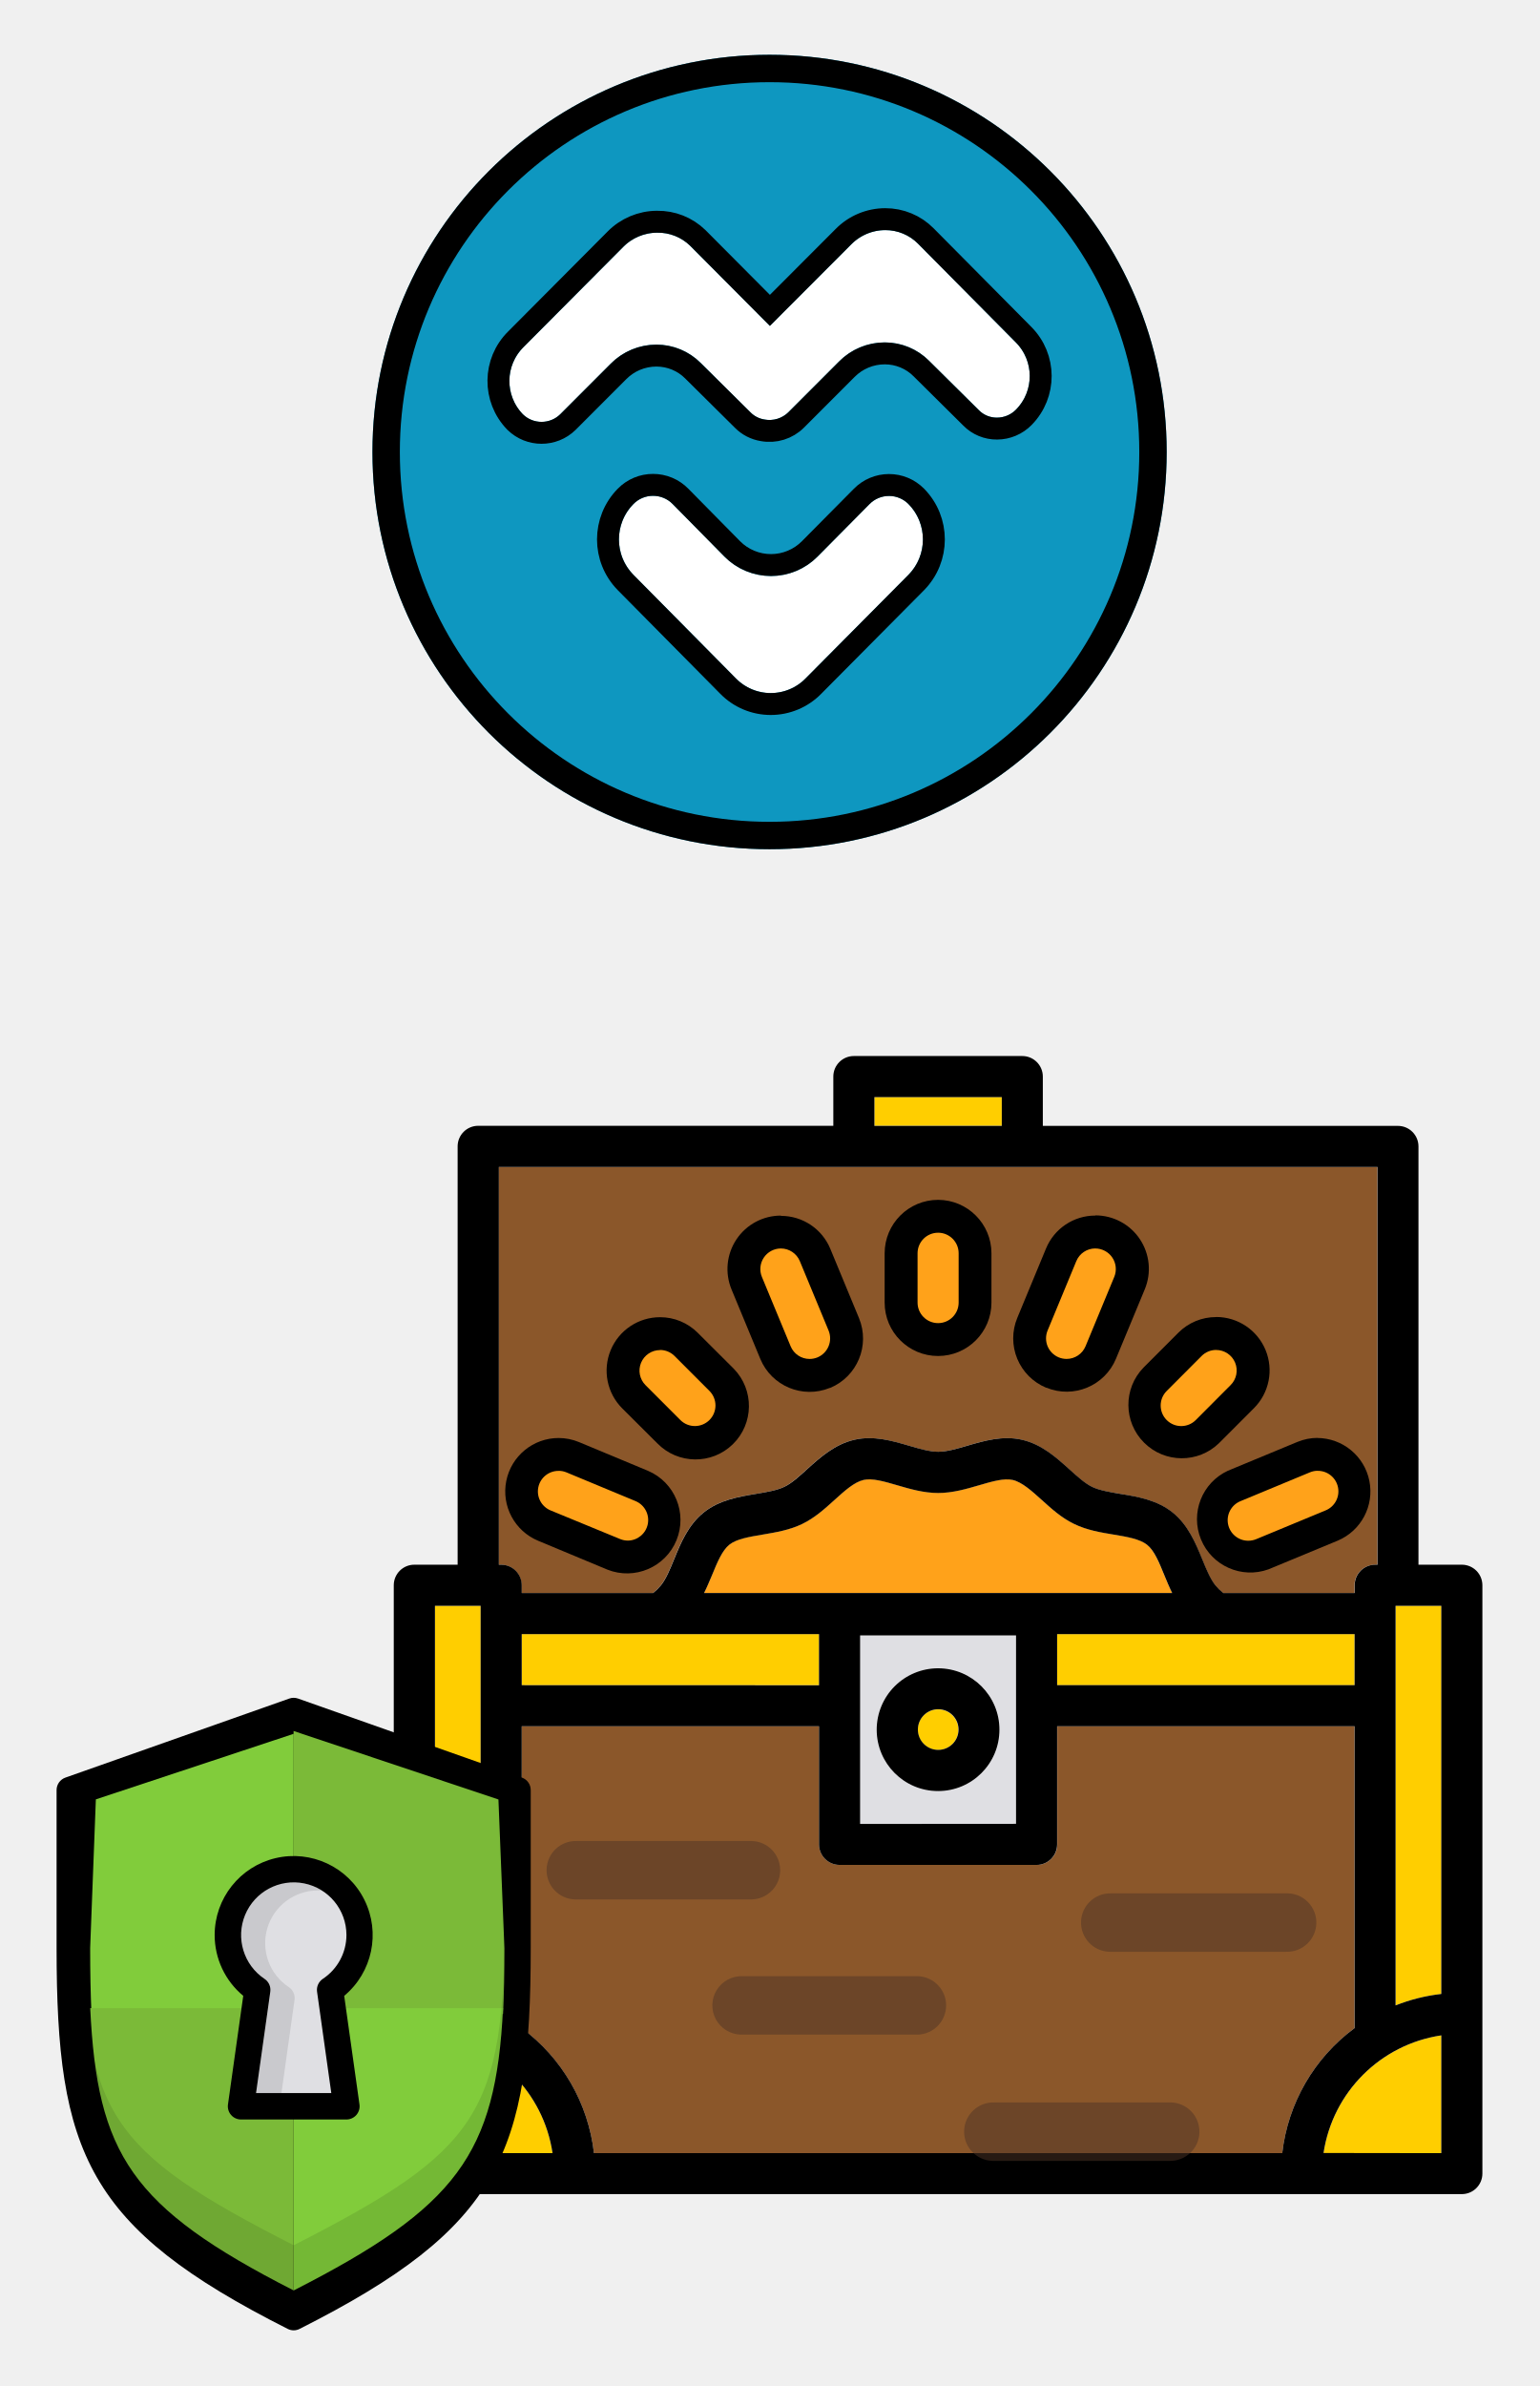
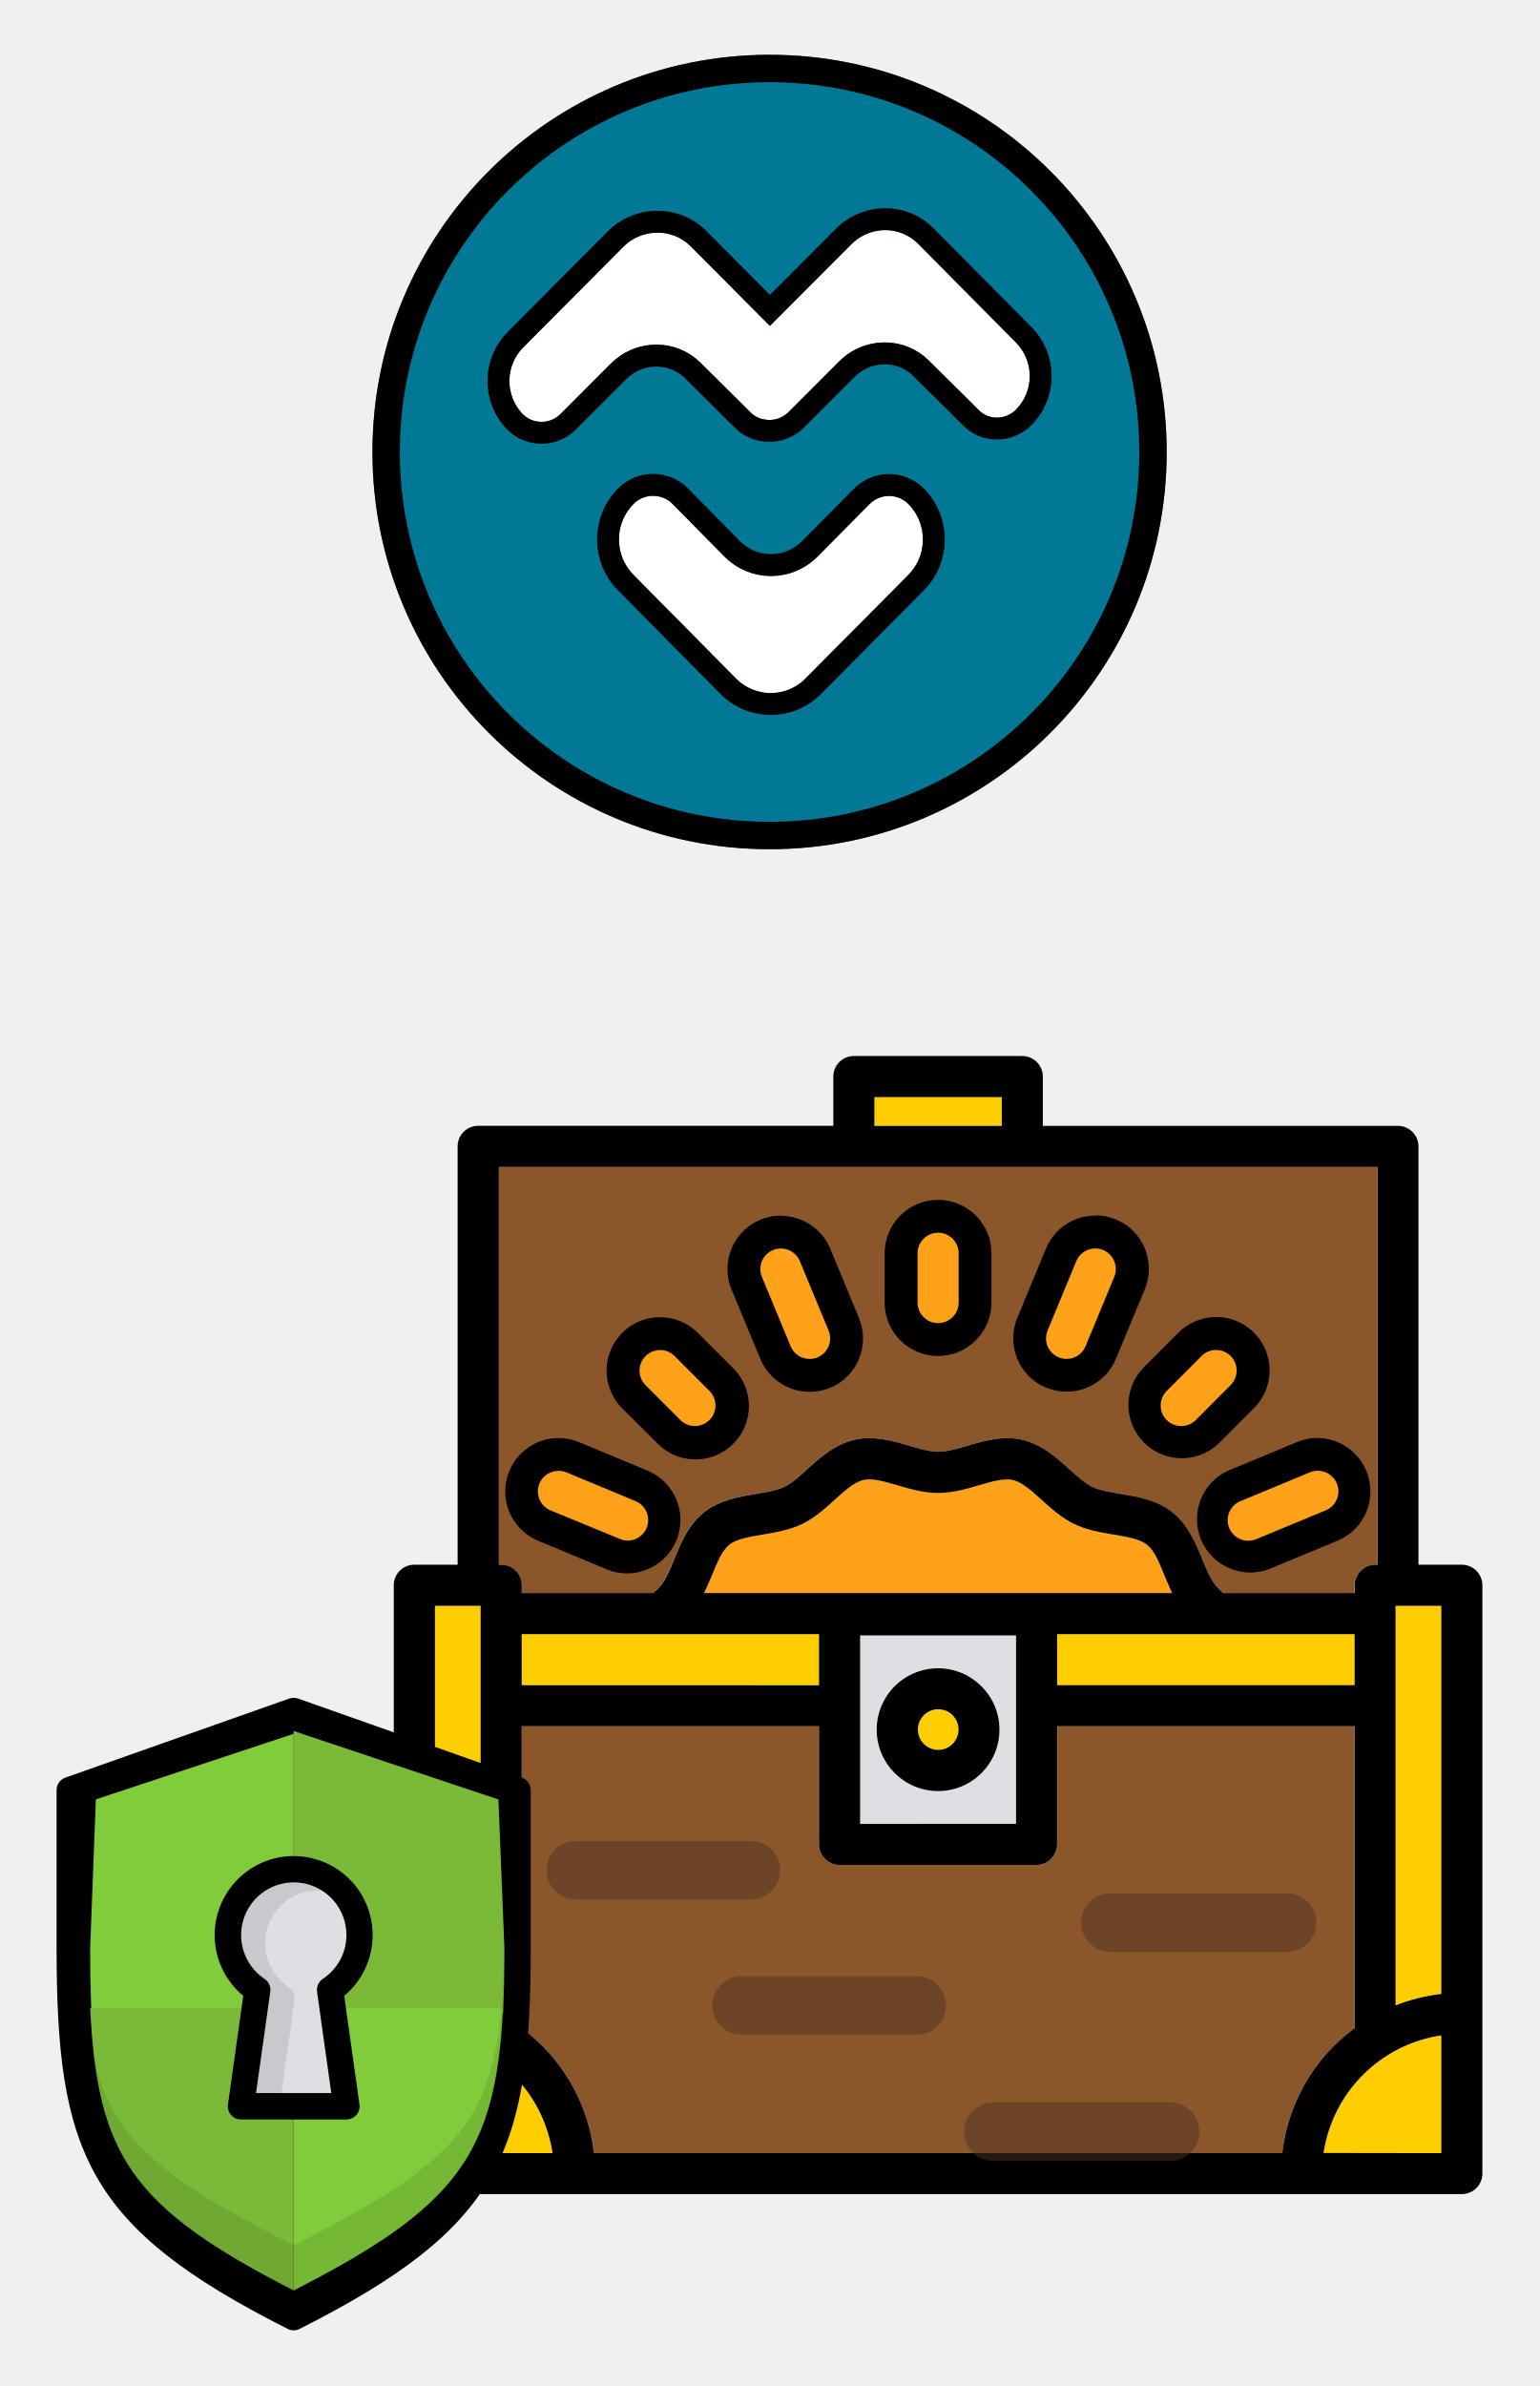
<svg xmlns="http://www.w3.org/2000/svg" xmlns:xlink="http://www.w3.org/1999/xlink" width="562px" height="871px" viewBox="0 0 562 871" version="1.1">
  <defs>
    <circle id="path-1" cx="145" cy="145" r="145" />
    <path d="M188.616,161.046 C185.929,161.042 183.356,162.121 181.479,164.038 L162.524,183.171 C158.038,187.713 151.914,190.27 145.523,190.27 C139.131,190.27 133.007,187.713 128.522,183.171 L109.612,163.993 C107.735,162.076 105.161,160.996 102.475,161 C99.773,160.984 97.181,162.064 95.293,163.993 C88.236,171.169 88.236,182.66 95.293,189.836 L132.704,227.65 C136.05,231.072 140.64,233.001 145.432,233 C150.224,233.001 154.814,231.072 158.16,227.65 L195.707,189.836 C202.764,182.66 202.764,171.169 195.707,163.993 C193.834,162.103 191.28,161.042 188.616,161.046 Z" id="path-2" />
    <path d="M199.199,68.951 C196.053,65.773 191.747,63.988 187.256,64 C182.568,64.007 178.081,65.89 174.813,69.221 L145.114,98.969 L115.96,69.671 C112.766,66.564 108.446,64.861 103.972,64.945 C99.284,64.952 94.797,66.835 91.529,70.166 L55.2,106.665 C48.374,113.416 48.253,124.34 54.928,131.238 C58.709,134.921 64.77,134.921 68.551,131.238 L86.988,112.786 C91.382,108.324 97.408,105.808 103.699,105.81 C109.776,105.811 115.6,108.226 119.866,112.516 L138.03,130.518 C139.397,131.909 141.181,132.825 143.116,133.128 C146.324,133.746 149.63,132.732 151.926,130.428 L170.363,111.976 C174.757,107.513 180.783,104.998 187.074,105 C193.151,105.001 198.974,107.416 203.24,111.706 L221.405,129.708 C223.14,131.487 225.538,132.48 228.035,132.453 C230.654,132.446 233.159,131.391 234.983,129.528 C241.708,122.678 241.667,111.755 234.892,104.955 L199.199,68.951 Z" id="path-3" />
  </defs>
  <g id="Page-1" stroke="none" stroke-width="1" fill="none" fill-rule="evenodd">
    <g id="Artboard" fill-rule="nonzero">
      <g id="slide-01" transform="translate(20, 20)">
        <rect id="Rectangle-path" fill="#FFCE00" x="299.29" y="380.47" width="46.5" height="10.5" />
        <path d="M482.94,406 L482.94,551.19 L482.08,551.19 C477.938,551.19 474.58,554.548 474.58,558.69 L474.58,561.52 L426.58,561.52 C425.533,560.68 424.574,559.735 423.72,558.7 C421.85,556.36 420.43,552.88 418.92,549.2 C416.51,543.32 413.79,536.66 408.08,532.1 C402.37,527.54 395.32,526.39 389.08,525.35 C385.14,524.69 381.42,524.07 378.69,522.76 C375.96,521.45 373.32,519 370.41,516.37 C365.66,512.08 360.28,507.21 353.05,505.57 C346.05,503.98 339.24,505.98 333.21,507.74 C329.32,508.88 325.64,509.96 322.51,509.96 C319.38,509.96 315.7,508.88 311.8,507.74 C305.8,505.98 298.94,503.98 291.97,505.57 C284.74,507.21 279.35,512.08 274.61,516.37 C271.7,519 268.95,521.49 266.33,522.76 C263.71,524.03 259.87,524.69 255.93,525.35 C249.68,526.35 242.6,527.57 236.93,532.1 C231.26,536.63 228.5,543.32 226.09,549.2 C224.59,552.88 223.16,556.36 221.29,558.71 C220.435,559.742 219.477,560.683 218.43,561.52 L170.43,561.52 L170.43,558.69 C170.43,554.548 167.072,551.19 162.93,551.19 L162.07,551.19 L162.07,406 L482.94,406 Z M464,531.38 C467.764,529.758 469.532,525.418 467.974,521.628 C466.416,517.837 462.106,515.996 458.29,517.49 L432.93,528 C429.663,529.391 427.819,532.884 428.513,536.366 C429.207,539.849 432.249,542.367 435.8,542.4 C436.784,542.396 437.759,542.203 438.67,541.83 L464,531.38 Z M429.37,485.63 C431.313,483.771 432.112,481.013 431.463,478.403 C430.815,475.794 428.819,473.73 426.232,472.996 C423.645,472.262 420.862,472.97 418.94,474.85 L418.76,475.03 L406,487.77 C403.07,490.7 403.07,495.45 406,498.38 C408.93,501.31 413.68,501.31 416.61,498.38 L429.37,485.63 Z M386.88,446.15 C388.473,442.317 386.658,437.918 382.825,436.325 C378.992,434.732 374.593,436.547 373,440.38 L362.52,465.7 C361.759,467.538 361.759,469.603 362.52,471.441 C363.281,473.279 364.742,474.739 366.58,475.5 C367.488,475.872 368.459,476.065 369.44,476.07 C372.477,476.072 375.215,474.244 376.38,471.44 L386.88,446.15 Z M330,455.5 L330,437.5 C330,433.358 326.642,430 322.5,430 C318.358,430 315,433.358 315,437.5 L315,455.5 C315,459.642 318.358,463 322.5,463 C326.642,463 330,459.642 330,455.5 Z M278.46,475.5 C282.279,473.907 284.094,469.527 282.52,465.7 L272.03,440.38 C271.005,437.904 268.736,436.163 266.08,435.813 C263.423,435.463 260.781,436.558 259.15,438.683 C257.518,440.809 257.145,443.644 258.17,446.12 L268.66,471.44 C269.819,474.245 272.555,476.073 275.59,476.07 C276.574,476.066 277.549,475.873 278.46,475.5 Z M239.01,498.38 C241.933,495.455 241.933,490.715 239.01,487.79 L226.28,475 C224.419,473.073 221.67,472.285 219.071,472.933 C216.471,473.581 214.414,475.567 213.676,478.143 C212.937,480.718 213.629,483.493 215.49,485.42 L215.67,485.6 L228.44,498.38 C229.847,499.788 231.755,500.578 233.745,500.578 C235.735,500.578 237.643,499.788 239.05,498.38 L239.01,498.38 Z M216.17,537.78 C217.75,533.953 215.933,529.569 212.11,527.98 L186.79,517.49 C184.309,516.465 181.469,516.841 179.34,518.477 C177.212,520.113 176.118,522.761 176.47,525.422 C176.823,528.083 178.569,530.355 181.05,531.38 L206.37,541.87 C207.285,542.223 208.259,542.396 209.24,542.38 C212.28,542.399 215.032,540.583 216.21,537.78 L216.17,537.78 Z" id="Shape" fill="#8B572A" />
        <path d="M474.58,610.17 L474.58,720.38 C459.834,731.264 450.278,747.79 448.2,766 L196.88,766 C194.789,747.808 185.234,731.303 170.5,720.43 L170.5,610.17 L279.06,610.17 L279.06,653.28 C279.06,657.422 282.418,660.78 286.56,660.78 L358.56,660.78 C362.702,660.78 366.06,657.422 366.06,653.28 L366.06,610.17 L474.58,610.17 Z" id="Shape" fill="#8B572A" />
        <path d="M322.54,604 C326.631,604.006 329.944,607.326 329.94,611.417 C329.936,615.508 326.618,618.822 322.527,618.82 C318.436,618.818 315.12,615.501 315.12,611.41 C315.12,609.443 315.902,607.557 317.294,606.167 C318.686,604.777 320.573,603.997 322.54,604 Z" id="Shape" fill="#FFCE00" />
        <path d="M351,577 L351,645.82 L294.06,645.82 L294.06,577 L351,577 Z M345,611.38 C345.006,598.998 334.972,588.956 322.59,588.95 C310.208,588.944 300.166,598.978 300.16,611.36 C300.154,623.742 310.188,633.784 322.57,633.79 C334.948,633.784 344.983,623.758 345,611.38 Z" id="Shape" fill="#DFDFE3" />
        <path d="M155.5,566.19 L155.5,712.06 C150.147,709.943 144.539,708.541 138.82,707.89 L138.82,566.19 L155.5,566.19 Z" id="Shape" fill="#FFCE00" />
        <polygon id="Shape" fill="#FFCE00" points="279.06 576.52 279.06 595.17 170.5 595.17 170.5 576.52 172.53 576.52" />
        <rect id="Rectangle-path" fill="#FFCE00" x="366.01" y="576.52" width="108.57" height="18.65" />
        <path d="M506.28,566.19 L506.28,707.89 C500.56,708.539 494.952,709.941 489.6,712.06 L489.6,566.19 L506.28,566.19 Z" id="Shape" fill="#FFCE00" />
        <path d="M506.28,723 L506.28,766 L463.28,766 C466.6,743.771 484.051,726.32 506.28,723 Z" id="Shape" fill="#FFCE00" />
        <path d="M181.76,766 L138.82,766 L138.82,723 C161.024,726.347 178.444,743.791 181.76,766 Z" id="Shape" fill="#FFCE00" />
        <path d="M408,561.52 L237.09,561.52 C238.17,559.33 239.09,557.09 240,554.88 C241.88,550.28 243.65,545.94 246.31,543.82 C248.97,541.7 253.54,540.96 258.42,540.15 C263.3,539.34 268.21,538.52 272.88,536.27 C277.55,534.02 281.13,530.72 284.7,527.5 C288.27,524.28 291.92,520.97 295.32,520.19 C298.49,519.47 302.93,520.77 307.62,522.14 C312.14,523.46 317.26,524.96 322.54,524.96 C327.82,524.96 332.94,523.46 337.46,522.14 C342.15,520.77 346.58,519.47 349.76,520.2 C353.16,520.97 356.66,524.14 360.37,527.5 C364.08,530.86 367.63,534.06 372.2,536.27 C376.77,538.48 381.84,539.34 386.65,540.15 C391.46,540.96 396.14,541.72 398.77,543.82 C401.4,545.92 403.2,550.28 405.07,554.82 C406,557.08 406.9,559.38 408,561.52 Z" id="Shape" fill="#FFA21A" />
        <path d="M521.28,558.69 L521.28,773.45 C521.28,777.592 517.922,780.95 513.78,780.95 L131.28,780.95 C127.138,780.95 123.78,777.592 123.78,773.45 L123.78,558.69 C123.78,554.548 127.138,551.19 131.28,551.19 L147.1,551.19 L147.1,398.47 C147.1,394.328 150.458,390.97 154.6,390.97 L284.28,390.97 L284.28,373 C284.28,368.858 287.638,365.5 291.78,365.5 L353.28,365.5 C357.422,365.5 360.78,368.858 360.78,373 L360.78,391 L490.44,391 C494.582,391 497.94,394.358 497.94,398.5 L497.94,551.19 L513.76,551.19 C515.749,551.185 517.659,551.97 519.069,553.373 C520.479,554.775 521.275,556.681 521.28,558.67 L521.28,558.69 Z M506.28,766 L506.28,723 C484.07,726.313 466.624,743.735 463.28,765.94 L506.28,766 Z M506.28,707.94 L506.28,566.19 L489.58,566.19 L489.58,712.06 C494.938,709.939 500.554,708.537 506.28,707.89 L506.28,707.94 Z M483,551.19 L483,406 L162.14,406 L162.14,551.19 L163,551.19 C167.142,551.19 170.5,554.548 170.5,558.69 L170.5,561.52 L218.5,561.52 C219.547,560.683 220.505,559.742 221.36,558.71 C223.23,556.36 224.66,552.88 226.16,549.2 C228.57,543.32 231.29,536.66 237,532.1 C242.71,527.54 249.76,526.39 256,525.35 C259.94,524.69 263.67,524.07 266.4,522.76 C269.13,521.45 271.77,519 274.68,516.37 C279.42,512.08 284.81,507.21 292.04,505.57 C299.04,503.98 305.84,505.98 311.87,507.74 C315.77,508.88 319.45,509.96 322.58,509.96 C325.71,509.96 329.39,508.88 333.28,507.74 C339.28,505.98 346.15,503.98 353.12,505.57 C360.35,507.21 365.73,512.08 370.48,516.37 C373.39,519 376.13,521.49 378.76,522.76 C381.39,524.03 385.21,524.69 389.15,525.35 C395.4,526.35 402.49,527.57 408.15,532.1 C413.81,536.63 416.58,543.32 418.99,549.2 C420.5,552.88 421.92,556.36 423.79,558.7 C424.644,559.735 425.603,560.68 426.65,561.52 L474.65,561.52 L474.65,558.69 C474.65,554.548 478.008,551.19 482.15,551.19 L483,551.19 Z M474.62,720.38 L474.62,610.17 L366,610.17 L366,653.28 C366,657.422 362.642,660.78 358.5,660.78 L286.56,660.78 C282.418,660.78 279.06,657.422 279.06,653.28 L279.06,610.17 L170.5,610.17 L170.5,720.38 C185.246,731.264 194.802,747.79 196.88,766 L448.2,766 C450.278,747.79 459.834,731.264 474.58,720.38 L474.62,720.38 Z M474.62,595.17 L474.62,576.52 L366,576.52 L366,595.17 L474.62,595.17 Z M237.09,561.52 L408,561.52 C406.92,559.33 406,557.08 405.09,554.87 C403.22,550.28 401.44,545.94 398.79,543.87 C396.14,541.8 391.55,541.01 386.67,540.2 C381.79,539.39 376.88,538.57 372.22,536.32 C367.56,534.07 363.96,530.77 360.39,527.55 C356.82,524.33 353.18,521.02 349.78,520.25 C346.6,519.52 342.17,520.82 337.48,522.19 C332.96,523.51 327.84,525.01 322.56,525.01 C317.28,525.01 312.16,523.51 307.64,522.19 C302.95,520.82 298.51,519.52 295.34,520.24 C291.94,521.02 288.43,524.19 284.72,527.55 C281.01,530.91 277.46,534.11 272.9,536.32 C268.34,538.53 263.25,539.39 258.44,540.2 C253.63,541.01 248.96,541.77 246.33,543.87 C243.7,545.97 241.9,550.33 240.02,554.93 C239.09,557.09 238.17,559.38 237.09,561.52 Z M351,645.78 L351,577 L294.06,577 L294.06,645.82 L351,645.78 Z M345.79,391 L345.79,380.5 L299.28,380.5 L299.28,391 L345.79,391 Z M279.06,595.2 L279.06,576.52 L170.5,576.52 L170.5,595.17 L279.06,595.2 Z M163,766 L181.76,766 C178.444,743.791 161.024,726.347 138.82,723 L138.82,766 L163,766 Z M155.5,712.11 L155.5,566.19 L138.82,566.19 L138.82,707.89 C144.539,708.541 150.147,709.943 155.5,712.06 L155.5,712.11 Z" id="Shape" fill="#000000" />
        <path d="M435.8,548.38 C429.334,548.409 423.756,543.85 422.497,537.508 C421.238,531.166 424.653,524.822 430.64,522.38 L456,511.89 C462.848,509.275 470.532,512.588 473.332,519.363 C476.131,526.137 473.026,533.909 466.33,536.89 L441,547.38 C439.348,548.049 437.582,548.389 435.8,548.38 Z" id="Shape" fill="#FFA21A" />
        <path d="M461.12,516.92 C464.73,516.878 467.857,519.414 468.562,522.954 C469.268,526.495 467.35,530.036 464,531.38 L438.68,541.87 C437.769,542.243 436.794,542.436 435.81,542.44 C432.22,542.458 429.121,539.928 428.418,536.407 C427.716,532.886 429.608,529.361 432.93,528 L458.28,517.48 C459.189,517.099 460.164,516.902 461.15,516.9 L461.12,516.92 Z M461.15,504.9 C458.586,504.898 456.047,505.404 453.68,506.39 L428.37,516.88 C418.903,521.26 414.567,532.319 418.533,541.966 C422.499,551.614 433.36,556.425 443.17,552.88 L468.49,542.39 C477.015,538.785 481.832,529.683 480.017,520.606 C478.202,511.53 470.256,504.98 461,504.93 L461.15,504.9 Z" id="Shape" fill="#000000" />
        <path d="M411.28,506.54 C405.844,506.514 400.953,503.232 398.868,498.211 C396.784,493.19 397.911,487.409 401.73,483.54 L414.46,470.8 C419.654,465.451 428.201,465.326 433.55,470.52 C438.899,475.714 439.024,484.261 433.83,489.61 L433.56,489.88 L420.87,502.58 C418.334,505.133 414.879,506.56 411.28,506.54 Z" id="Shape" fill="#FFA21A" />
        <path d="M424.06,472.8 C427.096,472.799 429.833,474.627 430.994,477.433 C432.154,480.238 431.509,483.466 429.36,485.61 L416.63,498.38 C413.703,501.315 408.95,501.322 406.015,498.395 C403.08,495.468 403.073,490.715 406,487.78 L418.75,475 C420.154,473.584 422.066,472.788 424.06,472.79 L424.06,472.8 Z M424.06,460.79 C418.89,460.775 413.929,462.827 410.28,466.49 L397.56,479.22 C390.109,486.863 390.187,499.077 397.737,506.623 C405.286,514.17 417.5,514.244 425.14,506.79 L437.87,494.05 C443.448,488.473 445.117,480.085 442.098,472.797 C439.08,465.51 431.968,460.759 424.08,460.76 L424.06,460.79 Z" id="Shape" fill="#000000" />
        <path d="M369.44,482.07 C364.935,482.056 360.734,479.798 358.237,476.049 C355.74,472.299 355.276,467.552 357,463.39 L367.49,438.08 C369.333,433.614 373.419,430.471 378.209,429.835 C382.998,429.198 387.763,431.165 390.709,434.995 C393.654,438.824 394.333,443.934 392.49,448.4 L382,473.73 C379.905,478.81 374.935,482.11 369.44,482.07 Z" id="Shape" fill="#FFA21A" />
        <path d="M379.93,435.75 C382.436,435.753 384.775,437.006 386.166,439.09 C387.557,441.174 387.818,443.815 386.86,446.13 L376.38,471.44 C375.215,474.244 372.477,476.072 369.44,476.07 C368.459,476.065 367.488,475.872 366.58,475.5 C364.742,474.739 363.281,473.279 362.52,471.441 C361.759,469.603 361.759,467.538 362.52,465.7 L373,440.38 C374.156,437.571 376.893,435.739 379.93,435.74 L379.93,435.75 Z M379.93,423.74 C372.037,423.731 364.924,428.497 361.93,435.8 L351.45,461.1 C349.47,465.878 349.469,471.247 351.448,476.025 C353.426,480.804 357.222,484.6 362,486.58 L362.1,486.58 C372.033,490.64 383.379,485.912 387.49,476 L398,450.67 C400.502,444.652 399.834,437.781 396.218,432.358 C392.603,426.935 386.518,423.675 380,423.67 L379.93,423.74 Z" id="Shape" fill="#000000" />
        <path d="M322.54,589 C334.914,589.006 344.942,599.039 344.94,611.413 C344.938,623.787 334.907,633.818 322.533,633.82 C310.159,633.822 300.126,623.794 300.12,611.42 C300.117,605.473 302.479,599.769 306.684,595.564 C310.889,591.359 316.593,588.997 322.54,589 Z M330,611.38 C330.006,607.282 326.688,603.956 322.59,603.95 C318.492,603.944 315.166,607.262 315.16,611.36 C315.154,615.458 318.472,618.784 322.57,618.79 C324.538,618.793 326.426,618.013 327.82,616.624 C329.213,615.234 329.997,613.348 330,611.38 Z" id="Shape" fill="#000000" />
        <path d="M322.54,469 C315.089,468.989 309.051,462.951 309.04,455.5 L309.04,437.5 C309.04,430.044 315.084,424 322.54,424 C329.996,424 336.04,430.044 336.04,437.5 L336.04,455.5 C336.029,462.951 329.991,468.989 322.54,469 Z" id="Shape" fill="#FFA21A" />
        <path d="M322.54,430 C326.682,430 330.04,433.358 330.04,437.5 L330.04,455.5 C330.04,459.642 326.682,463 322.54,463 C318.398,463 315.04,459.642 315.04,455.5 L315.04,437.5 C315.037,435.514 315.824,433.607 317.227,432.201 C318.629,430.794 320.534,430.003 322.52,430 L322.54,430 Z M322.52,418 C311.755,418.011 303.031,426.735 303.02,437.5 L303.02,455.5 C303.02,466.27 311.75,475 322.52,475 C333.29,475 342.02,466.27 342.02,455.5 L342.02,437.5 C342.009,426.743 333.297,418.022 322.54,418 L322.52,418 Z" id="Shape" fill="#000000" />
        <path d="M275.63,482.07 C270.159,482.084 265.225,478.783 263.15,473.72 L252.66,448.38 C250.696,443.932 251.276,438.77 254.178,434.869 C257.081,430.967 261.857,428.928 266.682,429.531 C271.508,430.133 275.636,433.284 277.49,437.78 L277.6,438.04 L288.1,463.38 C290.924,470.261 287.663,478.132 280.8,481 C279.162,481.689 277.406,482.052 275.63,482.07 Z" id="Shape" fill="#FFA21A" />
        <path d="M265.13,435.75 C268.165,435.754 270.9,437.585 272.06,440.39 L282.55,465.71 C284.124,469.537 282.309,473.917 278.49,475.51 C277.579,475.883 276.604,476.076 275.62,476.08 C272.585,476.083 269.849,474.255 268.69,471.45 L258.2,446.13 C257.242,443.815 257.503,441.174 258.894,439.09 C260.285,437.006 262.624,435.753 265.13,435.75 Z M265.13,423.75 C258.61,423.75 252.522,427.008 248.905,432.433 C245.288,437.858 244.622,444.732 247.13,450.75 L257.62,476.06 C261.727,485.97 273.067,490.702 283,486.65 L283.12,486.65 C293.043,482.507 297.754,471.124 293.66,461.18 L283.17,435.85 C280.151,428.576 273.045,423.839 265.17,423.85 L265.13,423.75 Z" id="Shape" fill="#000000" />
        <path d="M233.75,506.54 C230.173,506.547 226.74,505.129 224.21,502.6 L211.46,489.84 C207.984,486.481 206.57,481.519 207.752,476.831 C208.934,472.144 212.532,468.447 217.185,467.137 C221.839,465.828 226.837,467.107 230.29,470.49 L230.56,470.76 L243.28,483.5 C247.108,487.364 248.242,493.148 246.158,498.172 C244.074,503.196 239.179,506.479 233.74,506.5 L233.75,506.54 Z" id="Shape" fill="#FFA21A" />
        <path d="M221,472.8 C222.992,472.798 224.903,473.59 226.31,475 L239.04,487.74 C241.978,490.67 241.985,495.427 239.055,498.365 C236.125,501.303 231.368,501.31 228.43,498.38 L215.7,485.64 C213.558,483.495 212.917,480.272 214.077,477.471 C215.237,474.67 217.969,472.843 221,472.84 L221,472.8 Z M221,460.84 C213.112,460.839 206,465.59 202.982,472.877 C199.963,480.165 201.632,488.553 207.21,494.13 L220,506.87 C227.517,514.583 239.862,514.742 247.575,507.225 C255.288,499.708 255.447,487.363 247.93,479.65 L247.58,479.3 L234.8,466.56 C231.149,462.887 226.179,460.827 221,460.84 Z" id="Shape" fill="#000000" />
        <path d="M209.28,548.38 C207.528,548.379 205.793,548.04 204.17,547.38 L178.8,536.87 C174.056,535.267 170.589,531.169 169.794,526.224 C168.999,521.28 171.006,516.302 175.008,513.291 C179.011,510.281 184.35,509.734 188.88,511.87 L189.14,511.98 L214.46,522.47 C220.451,524.913 223.865,531.263 222.601,537.608 C221.337,543.953 215.75,548.509 209.28,548.47 L209.28,548.38 Z" id="Shape" fill="#FFA21A" />
        <path d="M184,516.92 C184.986,516.922 185.961,517.119 186.87,517.5 L212.14,528 C215.393,529.398 217.225,532.88 216.535,536.353 C215.845,539.825 212.82,542.342 209.28,542.39 C208.299,542.385 207.328,542.192 206.42,541.82 L181.09,531.39 C177.748,530.035 175.843,526.494 176.555,522.959 C177.267,519.424 180.394,516.896 184,516.94 L184,516.92 Z M184,504.94 C174.691,504.931 166.675,511.503 164.857,520.632 C163.04,529.762 167.928,538.903 176.53,542.46 L201.82,553 C211.737,556.907 222.953,552.127 227.004,542.268 C231.055,532.409 226.439,521.124 216.64,516.93 L191.42,506.43 C189.053,505.444 186.514,504.938 183.95,504.94 L184,504.94 Z" id="Shape" fill="#000000" />
        <path d="M190.54,673.38 L254.54,673.38 C260.303,673.204 264.883,668.481 264.883,662.715 C264.883,656.949 260.303,652.226 254.54,652.05 L190.54,652.05 C184.662,651.889 179.761,656.513 179.582,662.391 C179.403,668.268 184.013,673.183 189.89,673.38 L190.54,673.38 Z" id="Shape" fill="#4D3325" opacity="0.5" />
        <path d="M251.13,722.73 L315.13,722.73 C320.893,722.554 325.473,717.831 325.473,712.065 C325.473,706.299 320.893,701.576 315.13,701.4 L251.13,701.4 C247.312,701.272 243.718,703.195 241.705,706.441 C239.692,709.687 239.567,713.762 241.379,717.125 C243.191,720.487 246.662,722.625 250.48,722.73 L251.13,722.73 Z" id="Shape" fill="#4D3325" opacity="0.5" />
        <path d="M385.69,692.49 L449.69,692.49 C455.568,692.651 460.469,688.027 460.648,682.149 C460.827,676.272 456.217,671.357 450.34,671.16 L385.69,671.16 C379.812,670.999 374.911,675.623 374.732,681.501 C374.553,687.378 379.163,692.293 385.04,692.49 L385.69,692.49 Z" id="Shape" fill="#4D3325" opacity="0.5" />
        <path d="M343,768.82 L407,768.82 C412.878,768.981 417.779,764.357 417.958,758.479 C418.137,752.602 413.527,747.687 407.65,747.49 L343,747.49 C337.122,747.329 332.221,751.953 332.042,757.831 C331.863,763.708 336.473,768.623 342.35,768.82 L343,768.82 Z" id="Shape" fill="#4D3325" opacity="0.5" />
        <path d="M170.59,628.91 L88.83,600.05 C87.795,599.685 86.665,599.685 85.63,600.05 L3.87,628.91 C1.947,629.591 0.661,631.41 0.66,633.45 L0.66,691.16 C0.66,765.84 11.73,793.16 85.06,830.16 C86.421,830.85 88.029,830.85 89.39,830.16 C162.72,793.16 173.79,765.89 173.79,691.16 L173.79,633.45 C173.79,631.412 172.509,629.595 170.59,628.91 Z" id="Shape" fill="#000000" />
        <path d="M87.23,612.92 L15,636.85 L12.92,691.16 C12.92,699.86 13.06,707.82 13.41,715.16 L87.22,715.16 L87.23,612.92 Z" id="Shape" fill="#81CC3B" />
        <path d="M163.68,715.2 C164.04,707.82 164.18,699.86 164.18,691.2 L162,636.89 L87.2,611.89 L87.2,715.2 L163.68,715.2 Z" id="Shape" fill="#7BBA38" />
        <path d="M87.23,713.05 L87.23,816.12 C146.8,785.75 161.08,766.32 163.68,713.05 L87.23,713.05 Z" id="Shape" fill="#81CC3B" />
        <path d="M12.94,713.05 C15.53,766.32 27.66,785.75 87.23,816.12 L87.23,713.05 L12.94,713.05 Z" id="Shape" fill="#7BBA38" />
        <path d="M87.23,799.62 C19.4,765 10.28,751.5 10.28,680 L10.28,689 C10.28,760.53 19.4,783.69 87.28,818.27 C155.11,783.69 164.28,760.54 164.28,689 L164.28,680 C164.18,751.5 155.06,765 87.23,799.62 Z" id="Shape" fill="#000000" opacity="0.1" />
        <path d="M58.38,686.38 C58.378,694.963 62.206,703.099 68.82,708.57 L63.24,748.23 C63.046,749.608 63.459,751.003 64.372,752.054 C65.285,753.105 66.608,753.709 68,753.71 L106.5,753.71 C107.892,753.709 109.215,753.105 110.128,752.054 C111.041,751.003 111.454,749.608 111.26,748.23 L105.68,708.57 C115.97,700.01 119.021,685.498 113.05,673.519 C107.078,661.541 93.652,655.242 80.624,658.307 C67.595,661.372 58.385,672.996 58.38,686.38 Z" id="Shape" fill="#000000" />
        <path d="M106.5,686.38 C106.485,692.822 103.245,698.829 97.87,702.38 C96.329,703.407 95.513,705.226 95.77,707.06 L100.97,744.06 L73.5,744.06 L78.7,707.06 C78.957,705.226 78.141,703.407 76.6,702.38 C68.966,697.289 65.993,687.513 69.499,679.033 C73.006,670.554 82.015,665.733 91.015,667.52 C100.015,669.307 106.499,677.204 106.5,686.38 Z" id="Shape" fill="#DFDFE3" />
        <path d="M82.77,744.06 L87.55,710.06 C87.807,708.226 86.991,706.407 85.45,705.38 C78.372,700.699 75.198,691.932 77.641,683.805 C80.083,675.678 87.564,670.113 96.05,670.11 C96.64,670.11 97.2,670.23 97.78,670.28 C88.916,664.44 76.995,666.891 71.155,675.755 C65.315,684.619 67.766,696.54 76.63,702.38 C78.171,703.407 78.987,705.226 78.73,707.06 L73.53,744.06 L82.77,744.06 Z" id="Shape" fill="#000000" opacity="0.1" />
        <g id="mycrypto__circ__blue-on-navy__64" transform="translate(116, 0)">
          <g id="Oval">
-             <use fill="#0E97C0" fill-rule="evenodd" xlink:href="#path-1" />
+             <use fill="#007896" fill-rule="evenodd" xlink:href="#path-1" />
            <circle stroke="#000000" stroke-width="10" cx="145" cy="145" r="140" />
          </g>
          <g id="Shape">
            <use fill="#FFFFFF" fill-rule="evenodd" xlink:href="#path-2" />
            <path stroke="#000000" stroke-width="8" d="M188.616,157.046 C192.346,157.042 195.923,158.529 198.559,161.188 C207.147,169.921 207.147,183.908 198.545,192.655 L161.02,230.446 C156.921,234.638 151.3,237.001 145.433,237 C139.564,237.001 133.943,234.638 129.86,230.463 L92.441,192.641 C83.853,183.908 83.853,169.921 92.435,161.194 C95.081,158.491 98.714,156.978 102.47,157 C106.233,156.995 109.839,158.507 112.46,161.184 L131.368,180.361 C135.101,184.141 140.201,186.27 145.523,186.27 C150.845,186.27 155.944,184.141 159.682,180.356 L178.621,161.24 C181.25,158.554 184.854,157.042 188.616,157.046 Z" />
          </g>
          <g id="Shape">
            <use fill="#FFFFFF" fill-rule="evenodd" xlink:href="#path-3" />
            <path stroke="#000000" stroke-width="8" d="M202.04,66.136 L237.725,102.132 C246.048,110.485 246.098,123.917 237.841,132.326 C235.267,134.956 231.736,136.443 228.078,136.453 C224.489,136.492 221.041,135.064 218.589,132.549 L200.404,114.526 C196.89,110.993 192.087,109.001 187.073,109 C181.852,108.998 176.854,111.085 173.192,114.803 L154.76,133.251 C151.54,136.483 146.918,137.911 142.427,137.069 C139.672,136.622 137.131,135.309 135.214,133.359 L117.03,115.337 C113.515,111.803 108.713,109.811 103.698,109.81 C98.477,109.809 93.479,111.895 89.818,115.613 L71.342,134.103 C66.008,139.299 57.471,139.299 52.137,134.103 L52.053,134.02 C43.854,125.546 44.003,112.114 52.365,103.843 L88.674,67.364 C92.694,63.267 98.207,60.954 103.897,60.946 C109.437,60.842 114.789,62.952 118.796,66.849 L145.119,93.303 L171.958,66.419 C175.978,62.322 181.491,60.009 187.245,60 C192.806,59.985 198.14,62.196 202.04,66.136 Z" />
          </g>
        </g>
      </g>
    </g>
  </g>
</svg>
